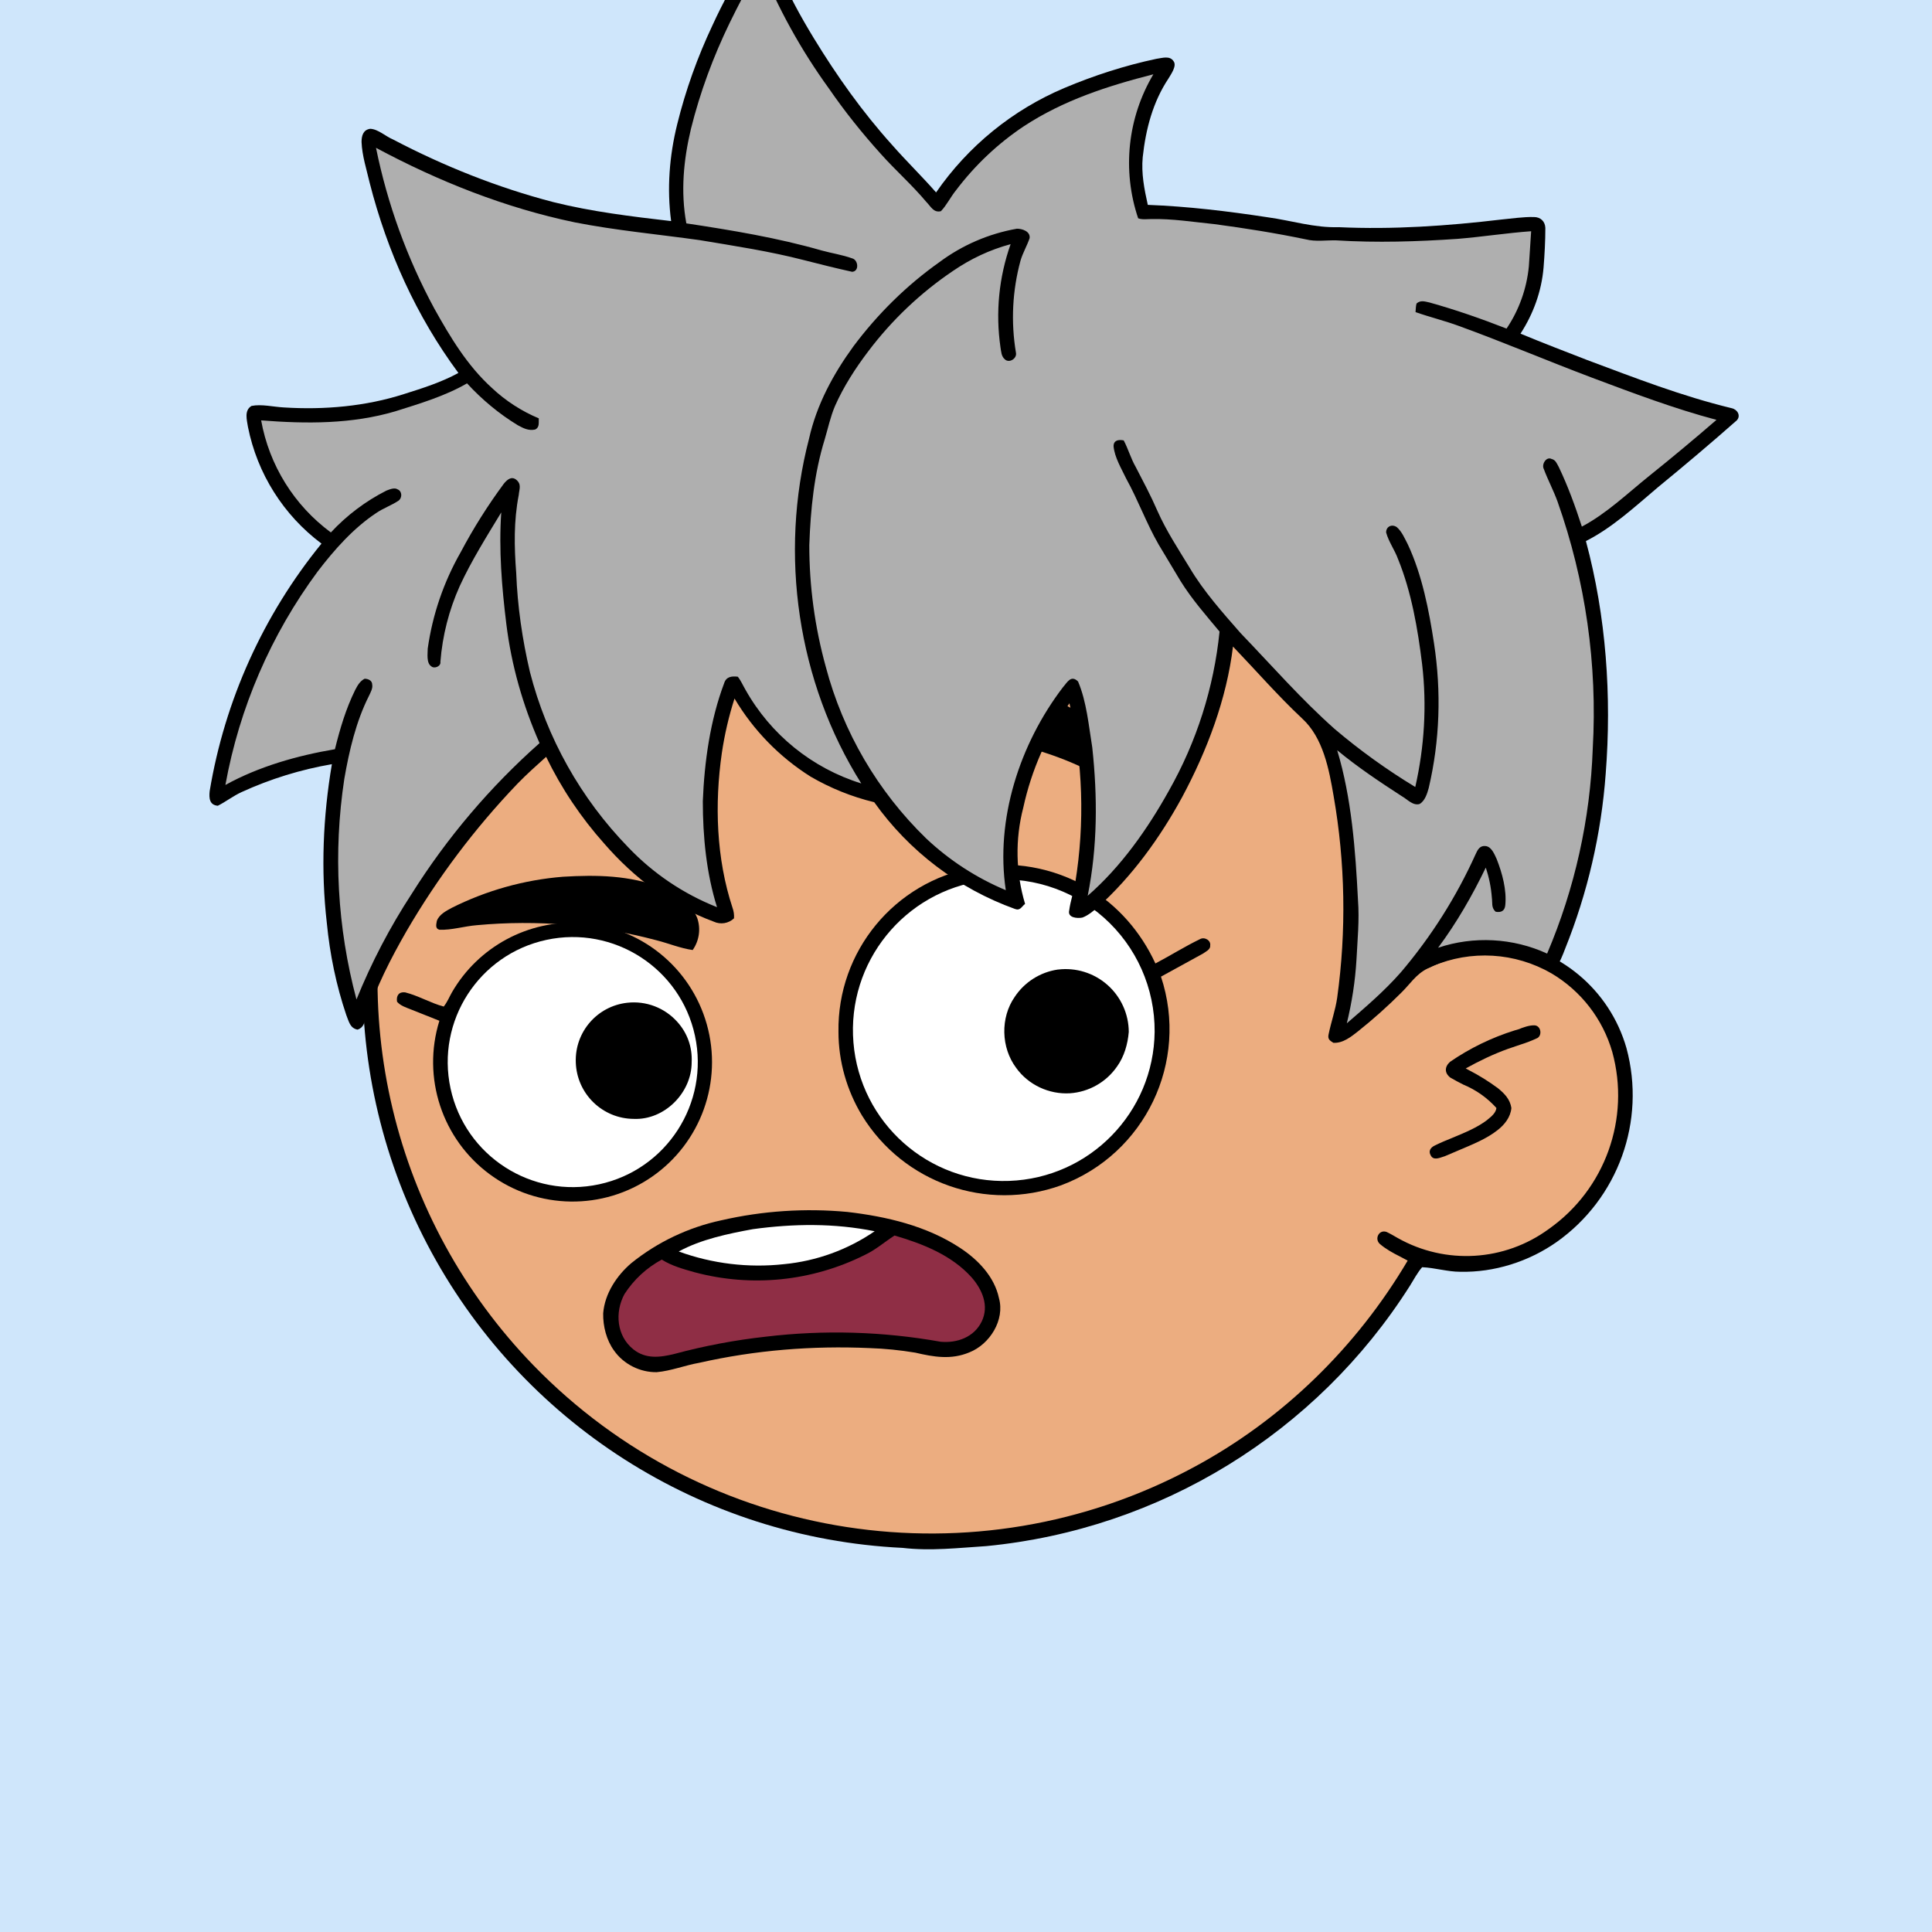
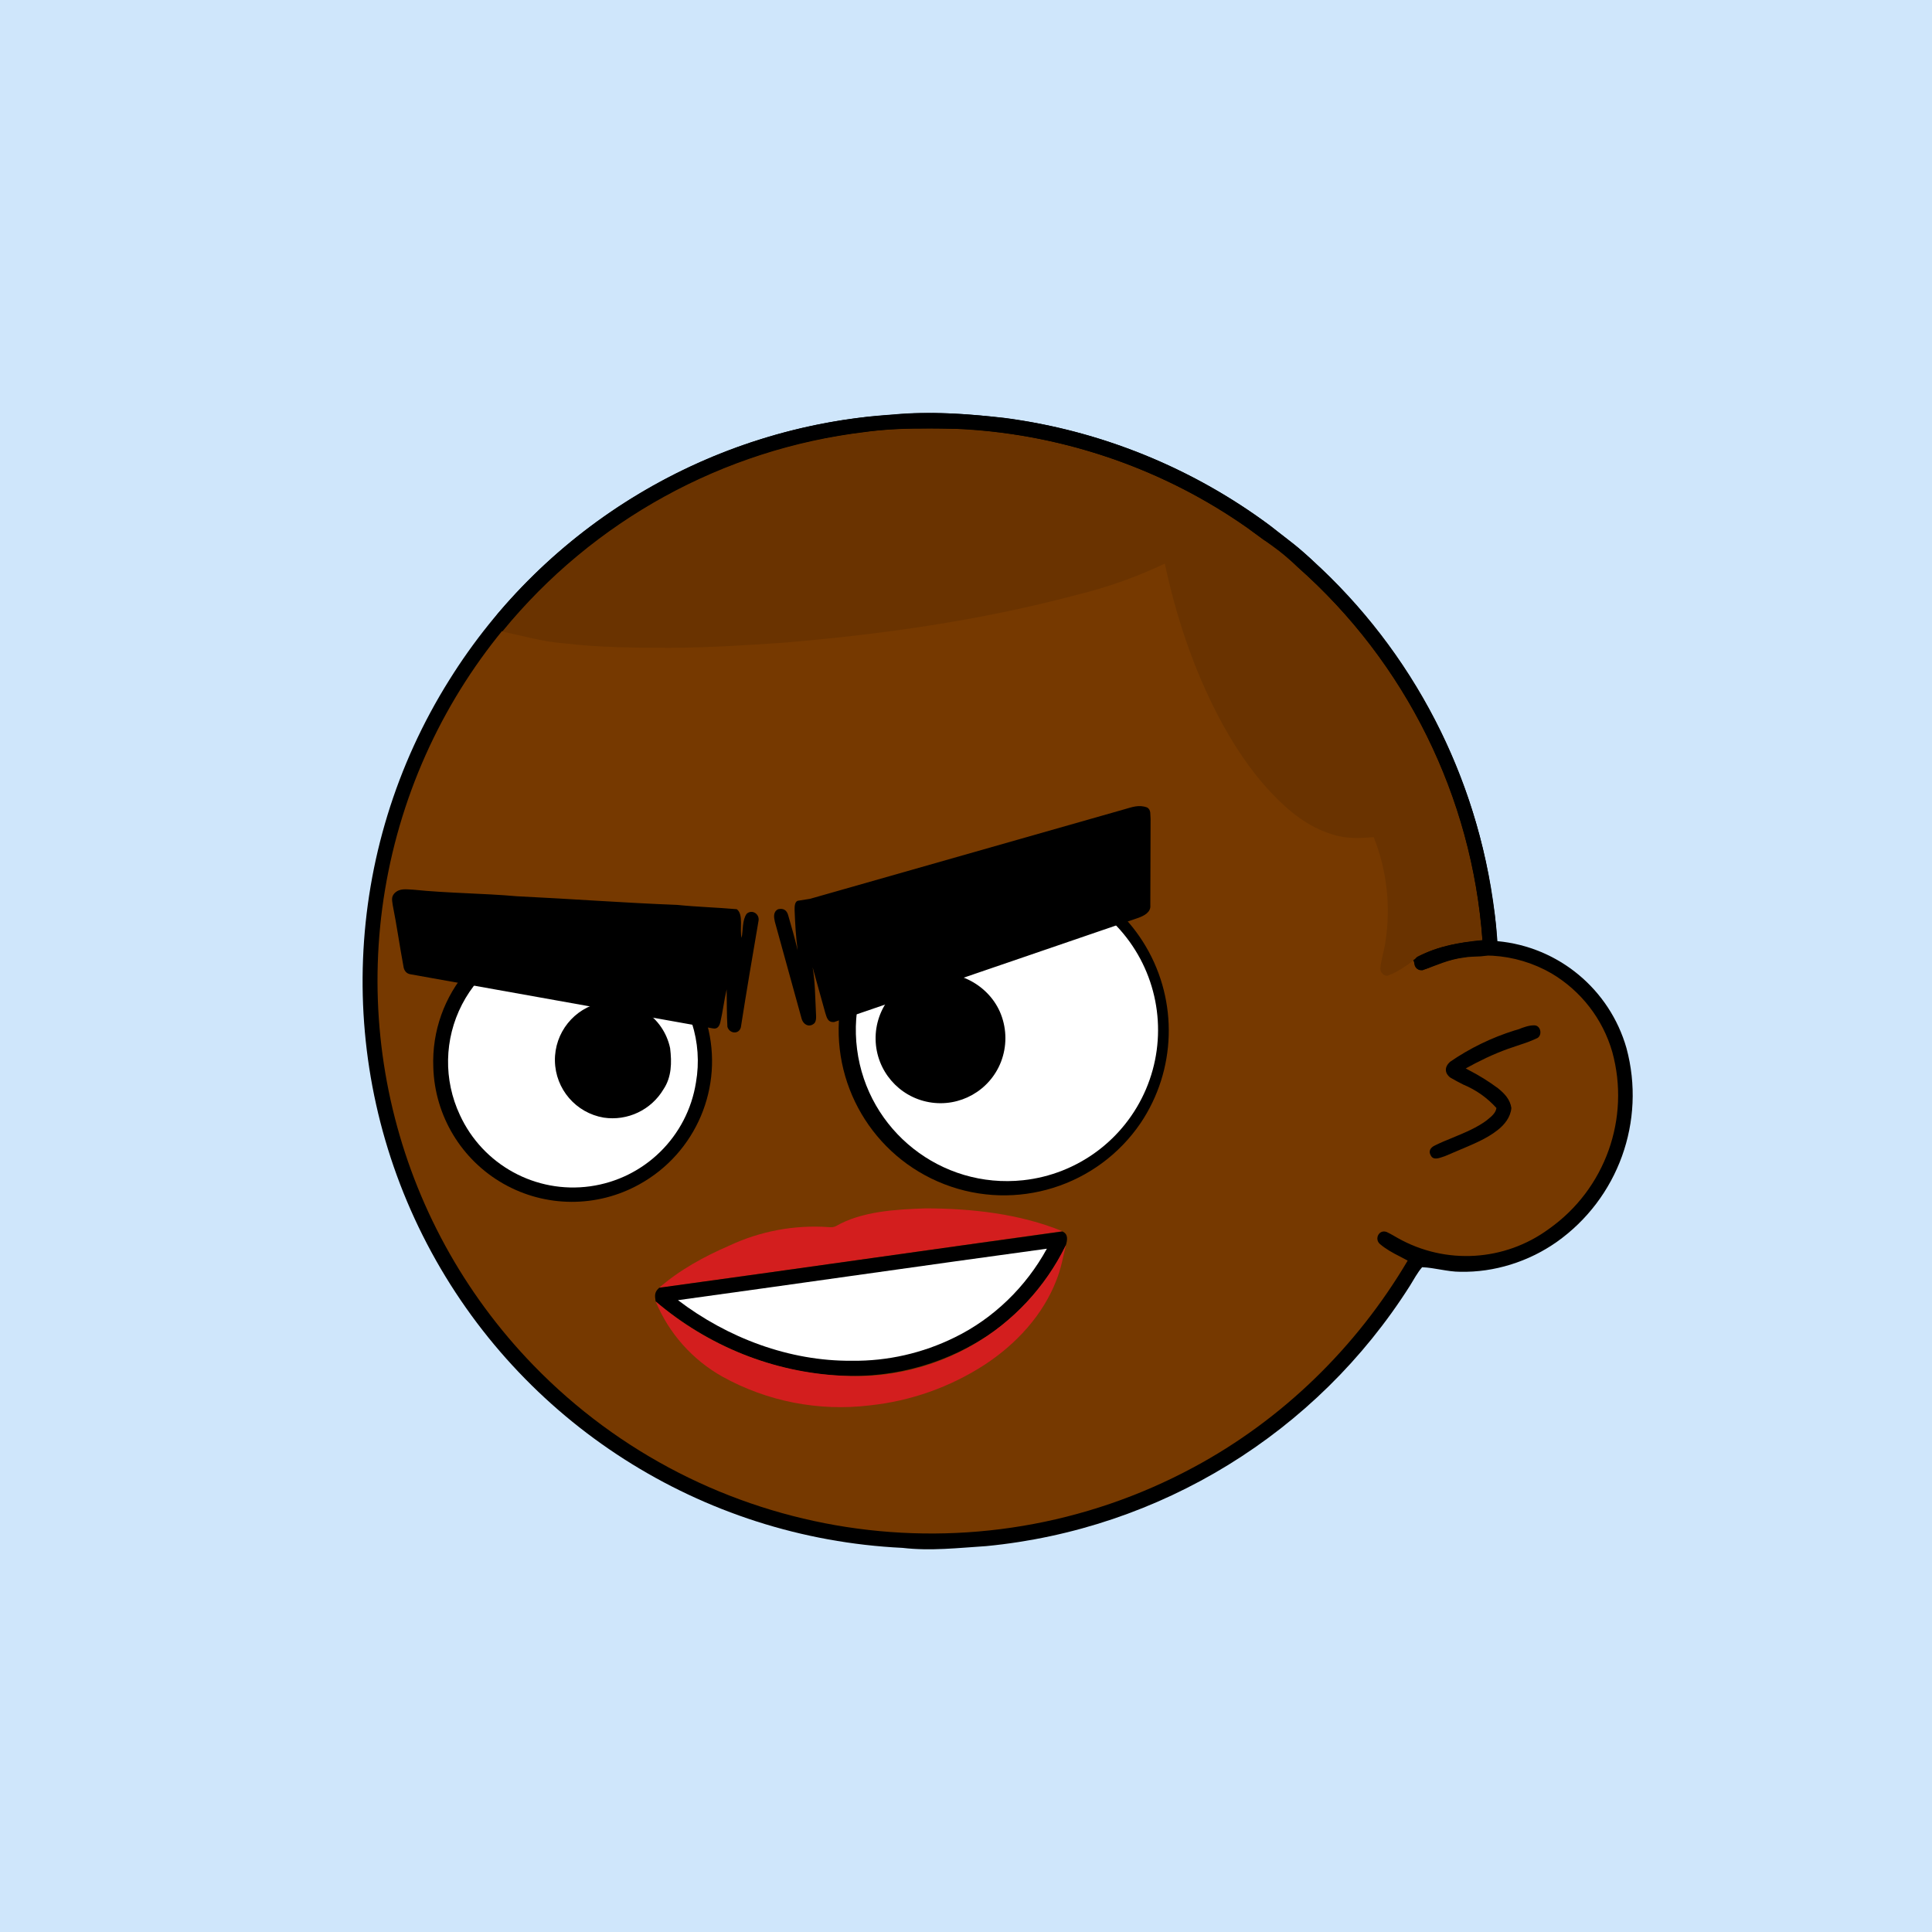
<svg xmlns="http://www.w3.org/2000/svg" viewBox="0 0 762 762" fill="none" shape-rendering="auto">
  <mask id="viewboxMask">
    <rect width="762" height="762" rx="0" ry="0" x="0" y="0" fill="#fff" />
  </mask>
  <g mask="url(#viewboxMask)">
    <rect fill="#cfe6fb" width="762" height="762" x="0" y="0" />
    <path d="M396 164.8a224.8 224.8 0 0 1 104.8 42.4c6.2 4.9 12.5 9.4 18 15a225.4 225.4 0 0 1 71.8 149 58.5 58.5 0 0 1 50.9 42.2 71 71 0 0 1-27.6 76.5c-11 7.7-24.5 12-38 11.7-5 0-10-1.6-15-1.8-1.9 2.2-3.3 4.9-4.8 7.3A223.3 223.3 0 0 1 389 609.8c-11 .7-21.9 2-33 .7a223.7 223.7 0 0 1-178.8-342.3A223.4 223.4 0 0 1 352 163.5c14.6-1.4 29.4-.3 44 1.3Z" fill="#000" />
-     <path fill-rule="evenodd" clip-rule="evenodd" d="M498.8 213.2A216 216 0 0 0 363 169c-13-.2-26.2 1.6-39 4a218 218 0 0 0-113.6 365.5 218.5 218.5 0 0 0 260.4 40.2c35-18.8 64.2-47.3 84.4-81.5l-3-1.6c-2.8-1.4-5.7-3-8-5-2.2-2-.3-5.8 2.7-4.7 1.5.7 3 1.6 4.4 2.4a55 55 0 0 0 59.6-3.6 64.5 64.5 0 0 0 25-69.8 53.1 53.1 0 0 0-24-31 52.6 52.6 0 0 0-47-2.8c-1.6.8-3.4 1.5-5 1.3-2.5-.2-2.8-4.2-.6-5.2 8-4 16.5-5.6 25.4-6.4a217 217 0 0 0-72-146.4c-4.4-4-8.7-8.1-13.9-11.3Zm107.6 196.2c2-1.2 1.3-5.1-1.4-5-2 0-4.2.8-6.2 1.6l-1.4.4a95.1 95.1 0 0 0-25.5 12.4c-2.2 2-2.2 4.4.1 6.2a92 92 0 0 0 5.2 2.8 36 36 0 0 1 13 9.2c-.2 1.9-2 3.4-3.4 4.5l-.2.2c-3.9 3-8.8 5-13.6 7-2.5 1-4.9 2-7.1 3.1-1.7.8-2.6 2.2-1.6 3.9 1 2 3.2 1.1 5 .5l.6-.2 5.4-2.3c5.4-2.3 11-4.5 15.4-8 2.7-2.1 5.1-5.1 5.4-8.7-.5-3.4-2.7-5.7-5.3-7.8a83 83 0 0 0-11.6-7.2l-1.1-.6c5.4-3 10.8-5.6 16.6-7.7l5-1.7a52 52 0 0 0 6.7-2.6Z" fill="#ecad80" />
+     <path fill-rule="evenodd" clip-rule="evenodd" d="M498.8 213.2A216 216 0 0 0 363 169c-13-.2-26.2 1.6-39 4a218 218 0 0 0-113.6 365.5 218.5 218.5 0 0 0 260.4 40.2c35-18.8 64.2-47.3 84.4-81.5l-3-1.6c-2.8-1.4-5.7-3-8-5-2.2-2-.3-5.8 2.7-4.7 1.5.7 3 1.6 4.4 2.4a55 55 0 0 0 59.6-3.6 64.5 64.5 0 0 0 25-69.8 53.1 53.1 0 0 0-24-31 52.6 52.6 0 0 0-47-2.8c-1.6.8-3.4 1.5-5 1.3-2.5-.2-2.8-4.2-.6-5.2 8-4 16.5-5.6 25.4-6.4a217 217 0 0 0-72-146.4c-4.4-4-8.7-8.1-13.9-11.3Zm107.6 196.2c2-1.2 1.3-5.1-1.4-5-2 0-4.2.8-6.2 1.6l-1.4.4a95.1 95.1 0 0 0-25.5 12.4c-2.2 2-2.2 4.4.1 6.2a92 92 0 0 0 5.2 2.8 36 36 0 0 1 13 9.2c-.2 1.9-2 3.4-3.4 4.5l-.2.2c-3.9 3-8.8 5-13.6 7-2.5 1-4.9 2-7.1 3.1-1.7.8-2.6 2.2-1.6 3.9 1 2 3.2 1.1 5 .5l.6-.2 5.4-2.3c5.4-2.3 11-4.5 15.4-8 2.7-2.1 5.1-5.1 5.4-8.7-.5-3.4-2.7-5.7-5.3-7.8a83 83 0 0 0-11.6-7.2l-1.1-.6c5.4-3 10.8-5.6 16.6-7.7l5-1.7a52 52 0 0 0 6.7-2.6Z" fill="#763900" />
    <g transform="translate(-161 -83)">
-       <path d="M590 433c11.8 7 21 17.6 26.7 30 5.9-3.1 11.6-6.7 17.6-9.6 1.8-1 4.4.5 4 2.6.2 1.5-2 2.5-3 3.2l-16.4 9a65.7 65.7 0 0 1-39.4 82.3A65.9 65.9 0 0 1 501 523c-6-9.9-9.3-21.4-9.3-33a64.8 64.8 0 0 1 53.3-64.8c15.2-3 31.6 0 45 7.9Z" fill="#000" />
-       <path d="M549.2 430.3a59.7 59.7 0 0 1 67.2 59.7 59.5 59.5 0 1 1-67.2-59.7Z" fill="#fff" />
-       <path d="M390 447a55 55 0 1 1-55.7 38.6l-11.3-4.5c-2-.8-4-1.4-5.4-3-.4-2.5.8-4 3.2-3.7 5.2 1.3 10 4.2 15.2 5.6 1.4-1.7 2.2-3.8 3.3-5.7A55 55 0 0 1 390 447Z" fill="#000" />
-       <path d="M376.5 453.7a49.3 49.3 0 1 1 20.8 96.4 49.3 49.3 0 0 1-20.8-96.4Z" fill="#fff" />
-       <path d="M578.3 465.4a24.9 24.9 0 0 1 27.9 24.6c-.4 4.8-1.8 9.7-4.6 13.6a24.6 24.6 0 0 1-18.6 10.6c-8.2.5-16.4-3.3-21.2-10-6-8-6.3-19.8-.6-28a24.7 24.7 0 0 1 17-10.8ZM408.4 478.5a23 23 0 0 1 19.7 7.5c4 4.4 6 10 5.7 16 0 12-10.7 22.8-22.8 22.3a23 23 0 0 1-22.9-22.3 22.8 22.8 0 0 1 20.3-23.5Z" fill="#000" />
+       <path d="M551.3 424.3a65.4 65.4 0 0 1 59.6 101.6 65.2 65.2 0 1 1-59.6-101.6Z" fill="#000" />
+       <path d="M549.3 430.3a59.6 59.6 0 1 1 15.2 118.2 59.6 59.6 0 0 1-15.2-118.2Z" fill="#fff" />
+       <path d="M381.2 447a55.4 55.4 0 0 1 58.7 40 55.5 55.5 0 0 1-26.7 63.1 54.7 54.7 0 0 1-81.3-46.1 55.1 55.1 0 0 1 49.4-57Z" fill="#000" />
+       <path d="M378.3 453.3a49 49 0 0 1 57.2 56.6 49.1 49.1 0 0 1-93.1 12.9 49.3 49.3 0 0 1 35.9-69.5Z" fill="#fff" />
+       <path d="M526.5 467.5c12-2.9 24.9 4.2 29.3 15.6a26 26 0 0 1 0 18.7 25.6 25.6 0 1 1-29.3-34.3ZM398.3 478.4a23.2 23.2 0 0 1 27 18c.7 5.7.6 11.4-2.6 16.2a23.4 23.4 0 0 1-23.6 11.2 23.1 23.1 0 0 1-.8-45.4Z" fill="#000" />
    </g>
    <g transform="translate(-161 -83)">
-       <path d="M531 352.3a85.8 85.8 0 0 1 60.6 15.1 82.9 82.9 0 0 1 29 33c1 3-.4 3.8-2.6 5.3-4-2.2-6.9-5.6-10.5-8.3-13-9.7-28-16.3-43.7-20.2-15-3.5-30.6-5-45.8-2.8-4.8.4-9.3 2-14 2.7-2.4.2-5.1-1.2-4.2-4 1.9-4.2 4.2-8.6 7.6-11.7a45 45 0 0 1 23.6-9ZM383 428.8c13.4-.8 26.3-.6 39 4.3 5.9 2.3 11.6 5.9 14 12a14 14 0 0 1-1.8 12.6c-4.9-.7-9.4-2.6-14.1-3.8a203 203 0 0 0-71-6c-5 .4-10 2-14.8 1.8-1.8-.5-1.2-2.2-1-3.5.9-2.5 3.6-3.9 5.8-5.1a119.2 119.2 0 0 1 43.9-12.3Z" fill="#000" />
+       <path d="M613.5 401.5c1.6 1 1.1 2.9 1.3 4.5l-.1 34c.3 2.8-2.5 4.2-4.7 5l-120 41.1c-2.5.2-2.9-1.7-3.5-3.6l-5-18c1 5.8 1 11.7 1.3 17.5 0 1.4.5 4-1 4.9-2 1.4-4 0-4.6-2l-10.6-38.4c-.4-1.8-.7-3.9 1.3-4.9 2.2-.5 3.5.5 4 2.5 1.3 4.5 2.6 9 3.7 13.7-.7-5.3-1-10.5-1.2-15.8 0-1.3-.1-3.7 1.7-3.8l4.4-.7 123.6-35.2c3.3-.9 6-2.1 9.4-.8ZM324 433.9c13.6 1.4 27.4 1.4 41 2.6 21 1 42.1 2.6 63.1 3.4 7.8.8 15.6 1 23.5 1.7 2.8 2.1 1 8 1.9 11.3.6-3 .2-7 2-9.5 2-1.8 5-.1 4.7 2.6-2.4 14-4.8 28.1-7 42.2-.8 2.9-4.5 2.5-5.3-.2-.3-5-.2-9.9-.3-14.8-1 4.3-1.5 8.7-2.5 13-.4 1.6-1.2 2.8-3 2.4l-119-21.3c-1.8-.2-2.8-1.5-3-3.3-1.5-8-2.6-16-4.2-24-.2-1.7-.7-3.1.6-4.6 2.1-2.2 4.7-1.6 7.5-1.5Z" fill="#000" />
    </g>
    <g transform="translate(-161 -83)">
-       <path d="M495.2 561c15.5 1.8 31.3 5.5 44.5 14.2 7 4.6 13.5 11.3 15.3 19.8 2.4 8.6-3.6 18.2-11.7 21.4-7.2 3-14 1.8-21.3.1-6-1-12-1.6-18-1.8-22.6-1-45.1.8-67.2 5.8-5.7 1-11.1 3.2-16.8 3.7-6.5.1-13-3.1-16.8-8.5-3-4.1-4.4-9.6-4.3-14.7.6-7.8 5.4-15 11.2-19.9a85 85 0 0 1 35.4-16.8 157 157 0 0 1 49.7-3.3Z" fill="#000" />
-       <path d="M506 568.6a76 76 0 0 1-35.8 13 92 92 0 0 1-41.5-5c8.8-4.8 19.4-7 29.2-8.8 16.1-2.2 32.1-2.4 48 .8Z" fill="#fff" />
-       <path d="M513.8 570.3c11 3.2 22.5 7.7 30.4 16.5 4.2 4.8 7 11.2 4 17.4-3 6.2-9.7 8.6-16.2 8a234.4 234.4 0 0 0-69-2 239.8 239.8 0 0 0-36 6.8c-5.7 1.4-11.3 2.1-16.2-1.8-6.6-5.3-7.4-14.6-3.5-21.8a40.2 40.2 0 0 1 14.7-13.6c4 2.5 8.4 3.7 13 5a95 95 0 0 0 67-6.8c4.3-2 7.8-5.1 11.8-7.7Z" fill="#8F2E45" />
+       <path d="M526 559.6c18 0 37.2 2.1 54 9-52.2 7.3-107.2 15.2-159 22.3 8-7 17.7-12.3 27.4-16.5A79.3 79.3 0 0 1 488 567c1 .1 1.9 0 2.7-.4 10.2-5.9 23.7-6.6 35.3-7Z" fill="#D31E1E" />
+       <path d="M580 568.7c2.4 1 2 3.4 1.4 5.4a92 92 0 0 1-28.4 34 96.5 96.5 0 0 1-60 17.5c-26.8-1-53-12-73.4-29.3-.4-2.4-.5-3.7 1.4-5.4 51.8-7.1 106.8-15 159-22.2Z" fill="#000" />
+       <path d="M581.4 574.1c-1.1 4.6-1.9 9.2-3.7 13.7-5.3 13.9-16 25.4-28.4 33.5a103.3 103.3 0 0 1-45.3 16 96 96 0 0 1-58-11.3 60.6 60.6 0 0 1-26.4-29.7 122.1 122.1 0 0 0 73.4 29.3 92 92 0 0 0 88.4-51.5Z" fill="#D31E1E" />
+       <path d="M573.9 575.5c-8.2 15-21 27.5-36.4 35a89.2 89.2 0 0 1-40.5 9.2c-24.7.2-49-9-68.6-23.9 48-6.6 97.8-13.8 145.5-20.3Z" fill="#fff" />
    </g>
    <g transform="translate(-161 -83)" />
    <g transform="translate(-161 -83)" />
    <g transform="translate(-161 -83)">
-       <path d="M459.2 60c1.2-.4 2.6-.6 4-.6 2 3.8 3.2 7.7 4.8 11.7 3.8 9.4 8.7 18.3 14 27 9.1 14.9 19.1 29 30.8 42 5.7 6.5 11.8 12.4 17.4 18.8a116.8 116.8 0 0 1 50.6-41.2c11.6-4.9 24-8.9 36.3-11.5 2.3-.3 5.3-1.4 6.8 1 1.3 1.8-1 5-2 6.7-6.2 9.3-9 20-10.2 31.1-.6 6.4.6 12.5 2 18.8 15.8.6 31.6 2.5 47.3 4.9 9.5 1.3 18.3 4.2 28 3.9 21.3 1 42.9-.5 64-3 4.3-.4 8.7-1.1 13-1 2.6 0 4.4 1.7 4.5 4.3 0 5.2-.3 10.5-.7 15.6-.8 9.4-4 18.2-9.1 26.1 8.7 3.6 17.5 7 26.3 10.4 19 7.1 37.2 14.2 57 19 2.3.5 3.7 3 2 4.8-10.2 9-20.5 17.7-31 26.3-8.9 7.5-18 16-28.5 21.3 8 29.7 10.2 61.2 7.8 91.8a230 230 0 0 1-16 69c-1 2.6-2 5.3-3.7 7.5-.7 1-2.3 1.2-3.4.8-3-1-6-2.7-9-3.7A50.5 50.5 0 0 0 724 465c-4.6 2.3-6.8 6.1-10.4 9.6-5.3 5.3-11 10.4-16.9 15.1-2.8 2.2-6 4.8-9.8 4.6-1.4-.9-2.3-1.4-1.9-3.3 1-4.9 2.7-9.6 3.4-14.5A257 257 0 0 0 687 397c-1.8-10.5-4.1-23-12.4-30.6-9.6-9-18.2-18.9-27.3-28.4-2.5 20.7-10.2 41-20 59.3-8.7 16-19.8 31.4-33.4 43.6-1.8 1.5-3.8 3.2-6 4-2 .4-5.9.1-5.2-2.8.5-3.8 1.8-7.4 2.4-11a184.3 184.3 0 0 0-2.3-70.7c-8.8 12.2-15 26.4-18.2 41.1a70.4 70.4 0 0 0 .7 38c-1.4 1.1-1.9 2.8-4 2a116.6 116.6 0 0 1-55.5-42.1 93.6 93.6 0 0 1-25.1-10.1 91.8 91.8 0 0 1-30-30.8 135 135 0 0 0-5 21.5c-2.9 20.1-2.2 41.6 4.2 61 .5 1.4.7 2.8.6 4.2a7.2 7.2 0 0 1-8 1.3c-17-6.3-31.4-17.2-43.2-30.8a148.7 148.7 0 0 1-22.9-34.2c-3.8 3.4-7.7 6.9-11.3 10.6a308.8 308.8 0 0 0-43.8 58.2c-6.2 10.8-12 22.1-15.8 34-.9 2-1 4-3.5 4.8-3-.6-3.4-3.3-4.4-5.7-4-11.8-6.5-24-7.7-36.4-2.4-20.8-1.5-42 2-62.6a144.4 144.4 0 0 0-35.6 11c-3.3 1.5-6.2 3.8-9.4 5.4-3.3-.3-3.5-3-3.2-5.8a208.8 208.8 0 0 1 44.1-97.6 76 76 0 0 1-29-46c-.4-2.7-1.6-6.5 1.4-8.3 4-.8 8.7.4 12.8.6 15.8 1 32.2-.4 47.4-5.3 7.3-2.3 14.6-4.6 21.4-8.3-16.6-22.4-28.1-48-35-75-1.2-5.2-3-10.7-3.2-16.1 0-2.4.6-4.8 3.4-5.2 3.1.1 6.1 3 9 4.2 20 10.5 41.3 19 63.2 24.7 15.2 3.8 31 5.7 46.5 7.5-1.7-12.8-.7-25.7 2.4-38.2 3.3-13.4 8-26.5 13.9-39 4.1-9 9-17.6 13.4-26.6 1.1-2.1 2.2-4.6 3.8-6.4Z" fill="#000" />
-       <path d="M460.8 68.8A230 230 0 0 0 488 118c6.2 9 13 17.5 20.4 25.7 5.8 6.5 12.3 12.2 18 19 1.7 1.7 2.8 4.3 5.7 3.6 2.3-2.4 3.8-5.6 6-8.3 7.4-9.8 16.5-18.4 26.7-25.2 15.7-10.3 33.1-15.9 51.1-20.5a68.4 68.4 0 0 0-6 56.8c1.6.6 3.5.3 5.1.3 8.3-.2 17 1.2 25 2 12 1.6 24 3.5 36 6 4 1 8 .3 12 .4 16 1 32 .5 48-.6 9.7-.8 19.2-2.3 28.9-3L764 188a53 53 0 0 1-8.8 24.6c-10-3.9-20-7.4-30.4-10.3-1.9-.4-3.5-1-5.1.4-.3 1-.3 2.3-.4 3.4 5.7 2 11.5 3.4 17.2 5.5 17.6 6.4 35 13.8 52.5 20.4 16 6 32.4 12.2 49 16.6a914.7 914.7 0 0 1-26.4 22c-8.6 6.9-17 15-26.7 20.1-2.6-8-5.5-16-9.1-23.5-.8-1.4-1.2-2.8-2.9-3.2-2-1-4 2.1-3 4 1.6 4.3 3.8 8.4 5.4 12.8a249.4 249.4 0 0 1 13.9 97.4 227 227 0 0 1-18 80.9c-13.5-6.2-29-7-43-2.3 7.3-9.8 13.5-20.6 18.8-31.6a48 48 0 0 1 2.4 11.8c.3 2.1-.3 4 1.5 5.6 2.1.4 3.6-.3 3.8-2.6.6-6-1.2-12.6-3.4-18.2-.9-1.9-2-4.8-4.3-5.1-2.3-.3-3.2 1.4-4 3.2a196.8 196.8 0 0 1-29.5 46.6c-6.5 7.4-13.9 13.7-21.3 20.1 2-8.2 3.3-16.6 3.8-25 .4-8 1.2-15.7.6-23.6-1-19.7-2.5-40.2-8.2-59.1 8.1 6.7 16.8 12.5 25.6 18.2 2 1.1 4.3 3.8 6.9 3 2.1-1.2 3-4.1 3.6-6.3 4.4-18.7 5-38 2.1-57-2-13.1-4.7-27-10.3-39-1.2-2.3-2.4-5.2-4.4-6.9-1.9-1.3-4.2-.3-4.2 2.1 1 3.7 3.4 6.9 4.7 10.5 5.3 13 7.8 27.6 9.5 41.5 1.9 16.2.9 32.5-2.7 48.4a246.7 246.7 0 0 1-31.7-22.8c-13.2-11.7-24.8-25-37.2-37.9-7.1-8.1-14.6-16.5-20.1-25.8-4.5-7.4-9.2-14.5-12.7-22.4-2.6-6-5.6-11.6-8.6-17.4-1.9-3.3-2.9-7-4.7-10.4-2-.4-4-.1-4 2.3.4 4.4 3.1 8.8 5 12.8 4.7 8.5 8 17.7 12.8 26l8.7 14.5c4.5 7.2 9.9 13.3 15.3 19.8a160 160 0 0 1-20 62.8c-8.4 15.1-18.9 30-32 41.4 3.9-19.4 3.9-39 1.8-58.5-1.4-8.5-2.2-18-5.6-26-2.8-2.8-4.3.4-6 2.3-17 22.3-26.7 52-22.5 80a104.9 104.9 0 0 1-31.4-20.4 146.4 146.4 0 0 1-39.6-67.7 179.6 179.6 0 0 1-6.5-48c.5-14.2 1.9-28.2 6.1-41.8 1.3-4.4 2.2-8.7 4-13 3.4-7.7 8.1-15 13.2-21.7a139.9 139.9 0 0 1 33.3-31.6c7-4.8 14.6-8.4 22.8-10.6a85 85 0 0 0-4 40.7c.3 1.7.3 3.5 1.7 4.7 1.7 1.7 4.9-.3 4.4-2.6a84.7 84.7 0 0 1 1.8-36.3c.9-3.1 2.6-5.9 3.6-8.9.3-2.7-3-3.7-5-3.7a72.1 72.1 0 0 0-30.6 13.2c-13 9.2-24.4 20.5-33.9 33.2-8 11-14.5 23-17.5 36.4-11.9 45.6-4.6 96 20.6 136a79.4 79.4 0 0 1-45.7-37c-1-1.7-1.8-3.6-3-5.1-2.5-.3-4.6 0-5.4 2.6-5.5 14.6-7.8 31-8.4 46.5 0 14 1.4 28.4 5.6 41.8a98.4 98.4 0 0 1-35-23.6A154 154 0 0 1 370 348c-3-12.8-4.9-25.9-5.4-39-.8-10.4-1-20.5 1-30.8.2-2.3 1.2-4.2-1-6-1.9-1.5-3.6 0-4.9 1.6a213.4 213.4 0 0 0-17 27 106.7 106.7 0 0 0-13 38c0 2-.6 5.7 1.4 7 1.2 1.1 3.9 0 3.6-1.8a90 90 0 0 1 7.6-29.8c4.6-10 10.7-19.7 16.4-29.1-1 14.6.2 29.4 2 44 2 16.3 6.5 32 13.1 47a275.2 275.2 0 0 0-50.4 59.4 242.3 242.3 0 0 0-21.8 41.7 212.8 212.8 0 0 1-4.8-87c1.9-11 4.6-22.6 9.7-32.7.6-1.3 1.6-3 1.3-4.5 0-1.6-1.6-2.3-3-2.3-1.9 1-2.8 2.7-3.7 4.4-3.7 7.5-6 15.3-8 23.4-14.8 2.5-30 6.8-43.2 14.1a202.2 202.2 0 0 1 36.4-84.2c6.5-8.5 14-17 23-23 2.9-2 6.2-3.1 9-5 1.4-1.2 1.3-3.7-.5-4.4-1.2-.8-3.1 0-4.4.5a78 78 0 0 0-21.9 16.5 70.4 70.4 0 0 1-27.5-44.2c17.9 1.4 35.8 1.5 53-3.6 9.5-3 19.6-6 28.2-11 5.9 6.4 12.6 12 20 16.5 2.2 1.2 4.3 2.3 6.9 1.7 1.8-.9 1.3-2.7 1.4-4.4A62 62 0 0 1 355 236c-9.7-8.8-16.4-20-22.7-31.3a229.3 229.3 0 0 1-23-63.4c24.6 13.2 51 23.7 78.4 29.4 16.3 3.2 32.8 4.7 49.2 7 13.8 2.3 27.7 4.4 41.2 7.9 6.3 1.6 12.6 3.2 19 4.6 2.9-.2 2.4-4.7 0-5.3-3.9-1.4-8-2-12-3.1-17.4-5-35.5-8-53.4-10.7-2.3-12.5-1.1-25 1.8-37.2 3.6-14.5 8.8-28.5 15.3-41.9 3.4-7 7-13.6 10.5-20.5l1.4-2.6Z" fill="#afafaf" />
+       <g fill="#000">
+         <path d="M558 248c37.7 5 74 19.9 104.4 42.7 4 3.3 8.3 6.2 12.2 9.7A223.6 223.6 0 0 1 749.7 438c1 6.7 2 13.3 1.5 20.2-4.1 2.9-8.2 1.6-13 2.5-5.8.7-10.8 3.1-16.2 5-2.8.1-2.7-2-3.6-4 7.5-5.3 18.2-7 27.3-7.8a217.8 217.8 0 0 0-73.1-147.4c-6-6.1-13-10.2-19.7-15.4-32.7-23-72-36.5-111.9-38.9-12.8-.2-26.1-.6-38.8 1.2a218.3 218.3 0 0 0-143 78.6l-4-1.6c.6-1.9.7-3.6 2-5.2A223.6 223.6 0 0 1 504 247.3l12.5-1c14-1 27.7 0 41.5 1.7Z" />
+         <path opacity=".1" d="M541 252.2c40 2.4 79.2 16 112 39 6.6 5 13.7 9.2 19.5 15.3A217.8 217.8 0 0 1 745.7 454c-9 .9-19.8 2.5-27.3 7.9-3 2.2-6.2 4.5-9.8 5.8-1.5.7-3.3-1.2-3.2-2.7.3-3.5 1.5-6.9 2-10.4 2.2-13.9.6-28.4-4.6-41.4-5.5.4-10.7.7-16-1-9.8-2.9-17.5-9.2-24.4-16.5-8.5-9-15.5-19.8-21.2-30.8-9.7-18.7-16.4-39-20.8-59.6a180 180 0 0 1-35 12.4c-38 10.1-76.3 15.5-115.4 18.8-15 1-30 2-45 2-13.7 0-27.4-.1-41-1.7-8.5-.6-16.5-2.9-24.8-4.7a217.9 217.9 0 0 1 143-78.6c12.7-1.8 26-1.4 38.8-1.2Z" />
+       </g>
    </g>
    <g transform="translate(-161 -83)" />
  </g>
</svg>
